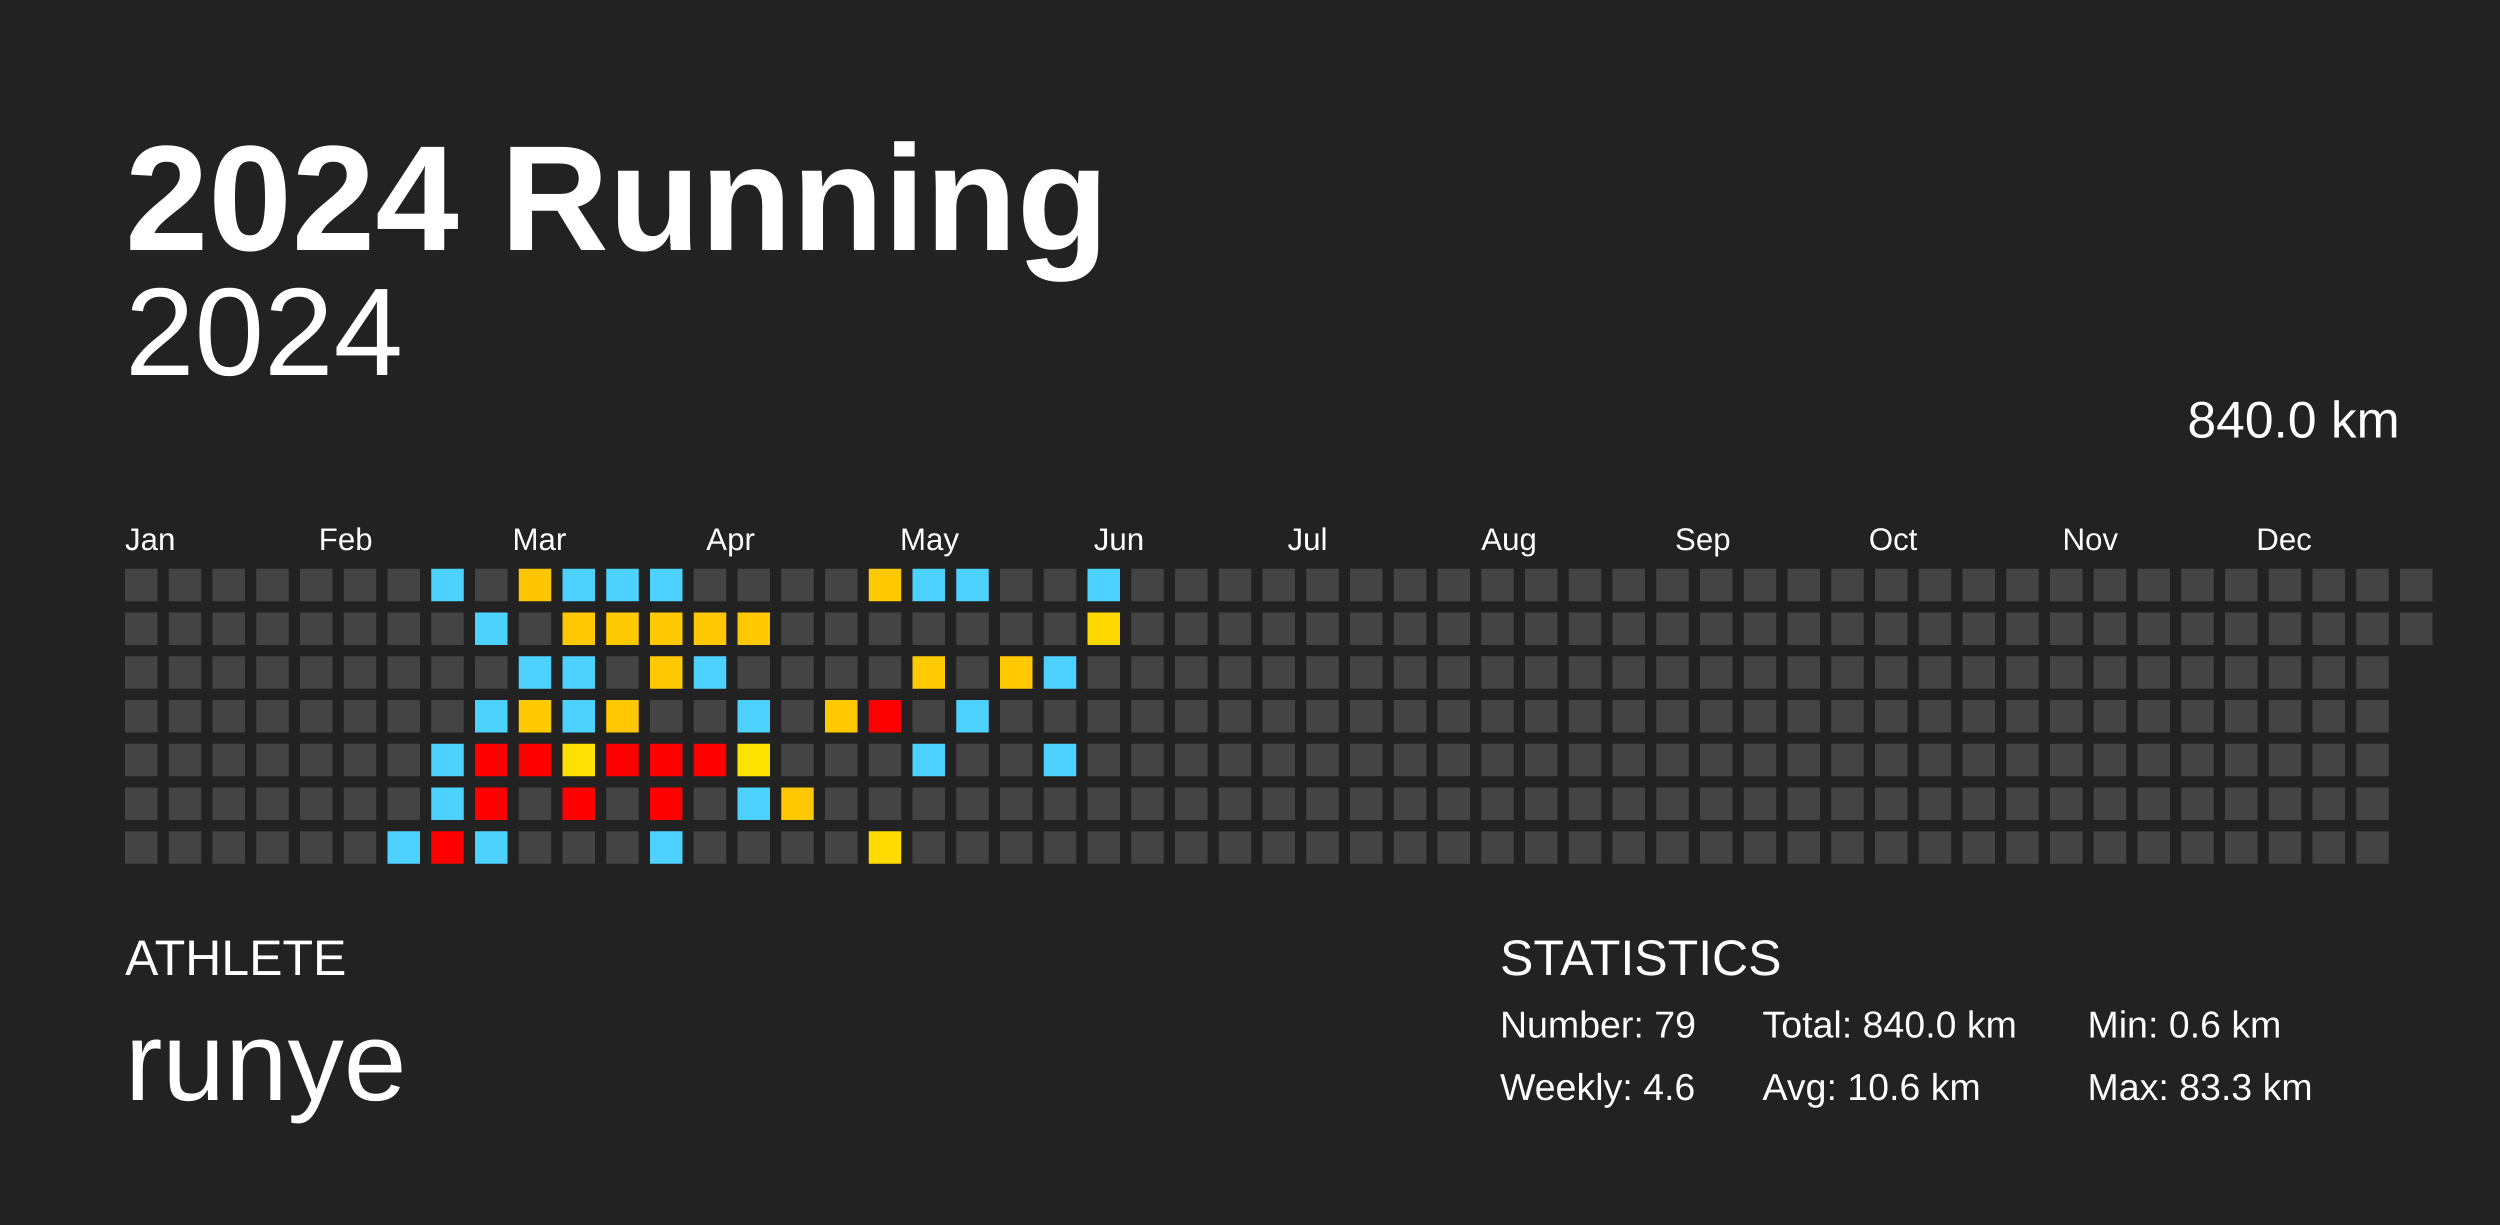
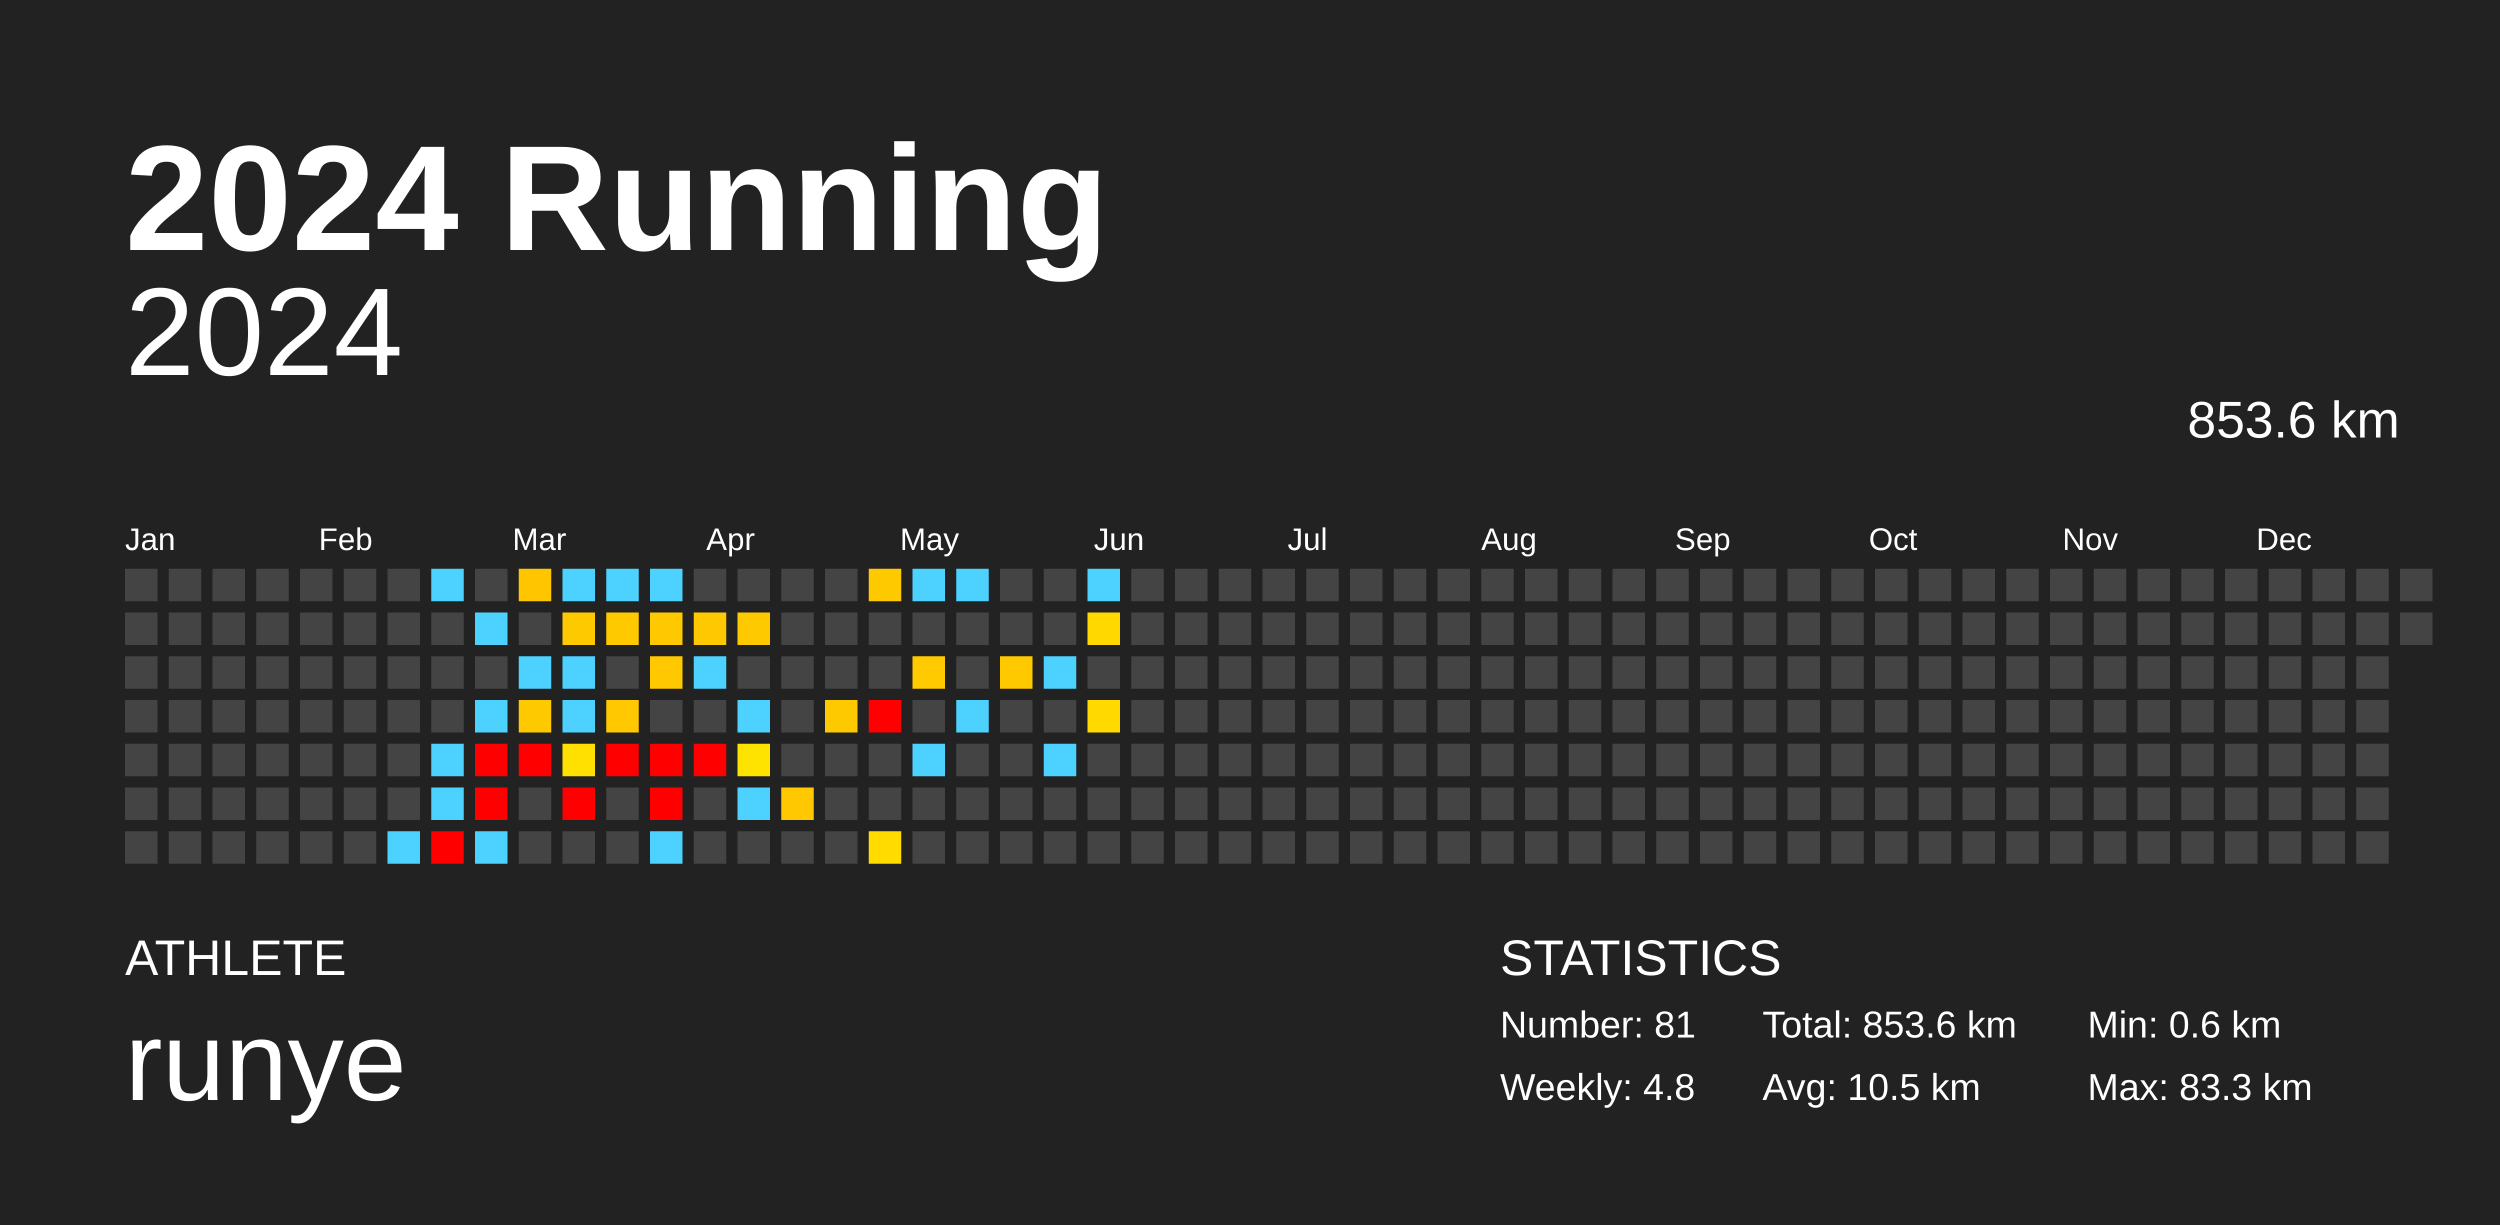
<svg xmlns="http://www.w3.org/2000/svg" baseProfile="full" height="98mm" version="1.1" viewBox="0,0,200,98" width="200mm">
  <defs />
  <rect fill="#222222" height="98" width="200" x="0" y="0" />
  <text fill="#FFFFFF" style="font-size:12px; font-family:Arial; font-weight:bold;" x="10" y="20">2024 Running</text>
  <text fill="#FFFFFF" style="font-size:4px; font-family:Arial" x="10" y="78">ATHLETE</text>
  <text fill="#FFFFFF" style="font-size:9px; font-family:Arial" x="10" y="88">runye</text>
  <text fill="#FFFFFF" style="font-size:4px; font-family:Arial" x="120" y="78">STATISTICS</text>
-   <text fill="#FFFFFF" style="font-size:3px; font-family:Arial" x="120" y="83">Number: 79</text>
-   <text fill="#FFFFFF" style="font-size:3px; font-family:Arial" x="120" y="88">Weekly: 4.6</text>
-   <text fill="#FFFFFF" style="font-size:3px; font-family:Arial" x="141" y="83">Total: 840.0 km</text>
-   <text fill="#FFFFFF" style="font-size:3px; font-family:Arial" x="141" y="88">Avg: 10.6 km</text>
+   <text fill="#FFFFFF" style="font-size:3px; font-family:Arial" x="120" y="83">Number: 81</text>
+   <text fill="#FFFFFF" style="font-size:3px; font-family:Arial" x="120" y="88">Weekly: 4.8</text>
+   <text fill="#FFFFFF" style="font-size:3px; font-family:Arial" x="141" y="83">Total: 853.6 km</text>
+   <text fill="#FFFFFF" style="font-size:3px; font-family:Arial" x="141" y="88">Avg: 10.5 km</text>
  <text fill="#FFFFFF" style="font-size:3px; font-family:Arial" x="167" y="83">Min: 0.6 km</text>
  <text fill="#FFFFFF" style="font-size:3px; font-family:Arial" x="167" y="88">Max: 83.3 km</text>
  <text alignment-baseline="hanging" fill="#FFFFFF" style="font-size:10.0px; font-family:Arial;" x="10" y="30">2024</text>
-   <text alignment-baseline="hanging" fill="#FFFFFF" style="font-size:4.125px; font-family:Arial;" x="175" y="35">840.0 km</text>
+   <text alignment-baseline="hanging" fill="#FFFFFF" style="font-size:4.125px; font-family:Arial;" x="175" y="35">853.6 km</text>
  <text fill="#FFFFFF" style="font-size:2.5px; font-family:Arial" x="10.0" y="44">Jan</text>
  <text fill="#FFFFFF" style="font-size:2.5px; font-family:Arial" x="25.5" y="44">Feb</text>
  <text fill="#FFFFFF" style="font-size:2.5px; font-family:Arial" x="41.0" y="44">Mar</text>
  <text fill="#FFFFFF" style="font-size:2.5px; font-family:Arial" x="56.5" y="44">Apr</text>
  <text fill="#FFFFFF" style="font-size:2.5px; font-family:Arial" x="72.0" y="44">May</text>
  <text fill="#FFFFFF" style="font-size:2.5px; font-family:Arial" x="87.5" y="44">Jun</text>
  <text fill="#FFFFFF" style="font-size:2.5px; font-family:Arial" x="103.0" y="44">Jul</text>
  <text fill="#FFFFFF" style="font-size:2.5px; font-family:Arial" x="118.5" y="44">Aug</text>
  <text fill="#FFFFFF" style="font-size:2.5px; font-family:Arial" x="134.0" y="44">Sep</text>
  <text fill="#FFFFFF" style="font-size:2.5px; font-family:Arial" x="149.5" y="44">Oct</text>
  <text fill="#FFFFFF" style="font-size:2.5px; font-family:Arial" x="165.0" y="44">Nov</text>
  <text fill="#FFFFFF" style="font-size:2.5px; font-family:Arial" x="180.5" y="44">Dec</text>
  <rect fill="#444444" height="2.6" width="2.6" x="10.0" y="45.5" />
  <rect fill="#444444" height="2.6" width="2.6" x="10.0" y="49.0" />
  <rect fill="#444444" height="2.6" width="2.6" x="10.0" y="52.5" />
  <rect fill="#444444" height="2.6" width="2.6" x="10.0" y="56.0" />
  <rect fill="#444444" height="2.6" width="2.6" x="10.0" y="59.5" />
  <rect fill="#444444" height="2.6" width="2.6" x="10.0" y="63.0" />
  <rect fill="#444444" height="2.6" width="2.6" x="10.0" y="66.5" />
  <rect fill="#444444" height="2.6" width="2.6" x="13.5" y="45.5" />
  <rect fill="#444444" height="2.6" width="2.6" x="13.5" y="49.0" />
  <rect fill="#444444" height="2.6" width="2.6" x="13.5" y="52.5" />
  <rect fill="#444444" height="2.6" width="2.6" x="13.5" y="56.0" />
  <rect fill="#444444" height="2.6" width="2.6" x="13.5" y="59.5" />
  <rect fill="#444444" height="2.6" width="2.6" x="13.5" y="63.0" />
  <rect fill="#444444" height="2.6" width="2.6" x="13.5" y="66.5" />
  <rect fill="#444444" height="2.6" width="2.6" x="17.0" y="45.5" />
  <rect fill="#444444" height="2.6" width="2.6" x="17.0" y="49.0" />
  <rect fill="#444444" height="2.6" width="2.6" x="17.0" y="52.5" />
  <rect fill="#444444" height="2.6" width="2.6" x="17.0" y="56.0" />
  <rect fill="#444444" height="2.6" width="2.6" x="17.0" y="59.5" />
  <rect fill="#444444" height="2.6" width="2.6" x="17.0" y="63.0" />
  <rect fill="#444444" height="2.6" width="2.6" x="17.0" y="66.5" />
  <rect fill="#444444" height="2.6" width="2.6" x="20.5" y="45.5" />
  <rect fill="#444444" height="2.6" width="2.6" x="20.5" y="49.0" />
  <rect fill="#444444" height="2.6" width="2.6" x="20.5" y="52.5" />
  <rect fill="#444444" height="2.6" width="2.6" x="20.5" y="56.0" />
  <rect fill="#444444" height="2.6" width="2.6" x="20.5" y="59.5" />
  <rect fill="#444444" height="2.6" width="2.6" x="20.5" y="63.0" />
  <rect fill="#444444" height="2.6" width="2.6" x="20.5" y="66.5" />
  <rect fill="#444444" height="2.6" width="2.6" x="24.0" y="45.5" />
  <rect fill="#444444" height="2.6" width="2.6" x="24.0" y="49.0" />
  <rect fill="#444444" height="2.6" width="2.6" x="24.0" y="52.5" />
  <rect fill="#444444" height="2.6" width="2.6" x="24.0" y="56.0" />
  <rect fill="#444444" height="2.6" width="2.6" x="24.0" y="59.5" />
  <rect fill="#444444" height="2.6" width="2.6" x="24.0" y="63.0" />
  <rect fill="#444444" height="2.6" width="2.6" x="24.0" y="66.5" />
  <rect fill="#444444" height="2.6" width="2.6" x="27.5" y="45.5" />
  <rect fill="#444444" height="2.6" width="2.6" x="27.5" y="49.0" />
  <rect fill="#444444" height="2.6" width="2.6" x="27.5" y="52.5" />
  <rect fill="#444444" height="2.6" width="2.6" x="27.5" y="56.0" />
  <rect fill="#444444" height="2.6" width="2.6" x="27.5" y="59.5" />
  <rect fill="#444444" height="2.6" width="2.6" x="27.5" y="63.0" />
  <rect fill="#444444" height="2.6" width="2.6" x="27.5" y="66.5" />
  <rect fill="#444444" height="2.6" width="2.6" x="31.0" y="45.5" />
  <rect fill="#444444" height="2.6" width="2.6" x="31.0" y="49.0" />
  <rect fill="#444444" height="2.6" width="2.6" x="31.0" y="52.5" />
  <rect fill="#444444" height="2.6" width="2.6" x="31.0" y="56.0" />
  <rect fill="#444444" height="2.6" width="2.6" x="31.0" y="59.5" />
  <rect fill="#444444" height="2.6" width="2.6" x="31.0" y="63.0" />
  <rect fill="#4dd2ff" height="2.6" width="2.6" x="31.0" y="66.5" />
  <rect fill="#4dd2ff" height="2.6" width="2.6" x="34.5" y="45.5" />
  <rect fill="#444444" height="2.6" width="2.6" x="34.5" y="49.0" />
  <rect fill="#444444" height="2.6" width="2.6" x="34.5" y="52.5" />
  <rect fill="#444444" height="2.6" width="2.6" x="34.5" y="56.0" />
  <rect fill="#4dd2ff" height="2.6" width="2.6" x="34.5" y="59.5" />
  <rect fill="#4dd2ff" height="2.6" width="2.6" x="34.5" y="63.0" />
  <rect fill="red" height="2.6" width="2.6" x="34.5" y="66.5" />
  <rect fill="#444444" height="2.6" width="2.6" x="38.0" y="45.5" />
  <rect fill="#4dd2ff" height="2.6" width="2.6" x="38.0" y="49.0" />
  <rect fill="#444444" height="2.6" width="2.6" x="38.0" y="52.5" />
  <rect fill="#4dd2ff" height="2.6" width="2.6" x="38.0" y="56.0" />
  <rect fill="red" height="2.6" width="2.6" x="38.0" y="59.5" />
  <rect fill="red" height="2.6" width="2.6" x="38.0" y="63.0" />
  <rect fill="#4dd2ff" height="2.6" width="2.6" x="38.0" y="66.5" />
  <rect fill="#ffc600" height="2.6" width="2.6" x="41.5" y="45.5" />
  <rect fill="#444444" height="2.6" width="2.6" x="41.5" y="49.0" />
  <rect fill="#4dd2ff" height="2.6" width="2.6" x="41.5" y="52.5" />
  <rect fill="#ffc900" height="2.6" width="2.6" x="41.5" y="56.0" />
  <rect fill="red" height="2.6" width="2.6" x="41.5" y="59.5" />
  <rect fill="#444444" height="2.6" width="2.6" x="41.5" y="63.0" />
  <rect fill="#444444" height="2.6" width="2.6" x="41.5" y="66.5" />
  <rect fill="#4dd2ff" height="2.6" width="2.6" x="45.0" y="45.5" />
  <rect fill="#ffc900" height="2.6" width="2.6" x="45.0" y="49.0" />
  <rect fill="#4dd2ff" height="2.6" width="2.6" x="45.0" y="52.5" />
  <rect fill="#4dd2ff" height="2.6" width="2.6" x="45.0" y="56.0" />
  <rect fill="#ffe000" height="2.6" width="2.6" x="45.0" y="59.5" />
  <rect fill="red" height="2.6" width="2.6" x="45.0" y="63.0" />
  <rect fill="#444444" height="2.6" width="2.6" x="45.0" y="66.5" />
  <rect fill="#4dd2ff" height="2.6" width="2.6" x="48.5" y="45.5" />
  <rect fill="#ffc900" height="2.6" width="2.6" x="48.5" y="49.0" />
  <rect fill="#444444" height="2.6" width="2.6" x="48.5" y="52.5" />
  <rect fill="#ffc800" height="2.6" width="2.6" x="48.5" y="56.0" />
  <rect fill="red" height="2.6" width="2.6" x="48.5" y="59.5" />
  <rect fill="#444444" height="2.6" width="2.6" x="48.5" y="63.0" />
  <rect fill="#444444" height="2.6" width="2.6" x="48.5" y="66.5" />
  <rect fill="#4dd2ff" height="2.6" width="2.6" x="52.0" y="45.5" />
  <rect fill="#ffc800" height="2.6" width="2.6" x="52.0" y="49.0" />
  <rect fill="#ffc800" height="2.6" width="2.6" x="52.0" y="52.5" />
  <rect fill="#444444" height="2.6" width="2.6" x="52.0" y="56.0" />
  <rect fill="red" height="2.6" width="2.6" x="52.0" y="59.5" />
  <rect fill="red" height="2.6" width="2.6" x="52.0" y="63.0" />
  <rect fill="#4dd2ff" height="2.6" width="2.6" x="52.0" y="66.5" />
  <rect fill="#444444" height="2.6" width="2.6" x="55.5" y="45.5" />
  <rect fill="#ffc800" height="2.6" width="2.6" x="55.5" y="49.0" />
  <rect fill="#4dd2ff" height="2.6" width="2.6" x="55.5" y="52.5" />
  <rect fill="#444444" height="2.6" width="2.6" x="55.5" y="56.0" />
  <rect fill="red" height="2.6" width="2.6" x="55.5" y="59.5" />
  <rect fill="#444444" height="2.6" width="2.6" x="55.5" y="63.0" />
  <rect fill="#444444" height="2.6" width="2.6" x="55.5" y="66.5" />
  <rect fill="#444444" height="2.6" width="2.6" x="59.0" y="45.5" />
  <rect fill="#ffc900" height="2.6" width="2.6" x="59.0" y="49.0" />
  <rect fill="#444444" height="2.6" width="2.6" x="59.0" y="52.5" />
  <rect fill="#4dd2ff" height="2.6" width="2.6" x="59.0" y="56.0" />
  <rect fill="#ffe300" height="2.6" width="2.6" x="59.0" y="59.5" />
  <rect fill="#4dd2ff" height="2.6" width="2.6" x="59.0" y="63.0" />
  <rect fill="#444444" height="2.6" width="2.6" x="59.0" y="66.5" />
  <rect fill="#444444" height="2.6" width="2.6" x="62.5" y="45.5" />
  <rect fill="#444444" height="2.6" width="2.6" x="62.5" y="49.0" />
  <rect fill="#444444" height="2.6" width="2.6" x="62.5" y="52.5" />
  <rect fill="#444444" height="2.6" width="2.6" x="62.5" y="56.0" />
  <rect fill="#444444" height="2.6" width="2.6" x="62.5" y="59.5" />
  <rect fill="#ffc800" height="2.6" width="2.6" x="62.5" y="63.0" />
  <rect fill="#444444" height="2.6" width="2.6" x="62.5" y="66.5" />
  <rect fill="#444444" height="2.6" width="2.6" x="66.0" y="45.5" />
  <rect fill="#444444" height="2.6" width="2.6" x="66.0" y="49.0" />
  <rect fill="#444444" height="2.6" width="2.6" x="66.0" y="52.5" />
  <rect fill="#ffc900" height="2.6" width="2.6" x="66.0" y="56.0" />
  <rect fill="#444444" height="2.6" width="2.6" x="66.0" y="59.5" />
  <rect fill="#444444" height="2.6" width="2.6" x="66.0" y="63.0" />
  <rect fill="#444444" height="2.6" width="2.6" x="66.0" y="66.5" />
  <rect fill="#ffc900" height="2.6" width="2.6" x="69.5" y="45.5" />
  <rect fill="#444444" height="2.6" width="2.6" x="69.5" y="49.0" />
  <rect fill="#444444" height="2.6" width="2.6" x="69.5" y="52.5" />
  <rect fill="red" height="2.6" width="2.6" x="69.5" y="56.0" />
  <rect fill="#444444" height="2.6" width="2.6" x="69.5" y="59.5" />
  <rect fill="#444444" height="2.6" width="2.6" x="69.5" y="63.0" />
  <rect fill="#ffdb00" height="2.6" width="2.6" x="69.5" y="66.5" />
  <rect fill="#4dd2ff" height="2.6" width="2.6" x="73.0" y="45.5" />
  <rect fill="#444444" height="2.6" width="2.6" x="73.0" y="49.0" />
  <rect fill="#ffca00" height="2.6" width="2.6" x="73.0" y="52.5" />
  <rect fill="#444444" height="2.6" width="2.6" x="73.0" y="56.0" />
  <rect fill="#4dd2ff" height="2.6" width="2.6" x="73.0" y="59.5" />
  <rect fill="#444444" height="2.6" width="2.6" x="73.0" y="63.0" />
  <rect fill="#444444" height="2.6" width="2.6" x="73.0" y="66.5" />
  <rect fill="#4dd2ff" height="2.6" width="2.6" x="76.5" y="45.5" />
  <rect fill="#444444" height="2.6" width="2.6" x="76.5" y="49.0" />
  <rect fill="#444444" height="2.6" width="2.6" x="76.5" y="52.5" />
  <rect fill="#4dd2ff" height="2.6" width="2.6" x="76.5" y="56.0" />
  <rect fill="#444444" height="2.6" width="2.6" x="76.5" y="59.5" />
  <rect fill="#444444" height="2.6" width="2.6" x="76.5" y="63.0" />
  <rect fill="#444444" height="2.6" width="2.6" x="76.5" y="66.5" />
  <rect fill="#444444" height="2.6" width="2.6" x="80.0" y="45.5" />
  <rect fill="#444444" height="2.6" width="2.6" x="80.0" y="49.0" />
  <rect fill="#ffc900" height="2.6" width="2.6" x="80.0" y="52.5" />
  <rect fill="#444444" height="2.6" width="2.6" x="80.0" y="56.0" />
  <rect fill="#444444" height="2.6" width="2.6" x="80.0" y="59.5" />
  <rect fill="#444444" height="2.6" width="2.6" x="80.0" y="63.0" />
  <rect fill="#444444" height="2.6" width="2.6" x="80.0" y="66.5" />
  <rect fill="#444444" height="2.6" width="2.6" x="83.5" y="45.5" />
  <rect fill="#444444" height="2.6" width="2.6" x="83.5" y="49.0" />
  <rect fill="#4dd2ff" height="2.6" width="2.6" x="83.5" y="52.5" />
  <rect fill="#444444" height="2.6" width="2.6" x="83.5" y="56.0" />
  <rect fill="#4dd2ff" height="2.6" width="2.6" x="83.5" y="59.5" />
  <rect fill="#444444" height="2.6" width="2.6" x="83.5" y="63.0" />
  <rect fill="#444444" height="2.6" width="2.6" x="83.5" y="66.5" />
  <rect fill="#4dd2ff" height="2.6" width="2.6" x="87.0" y="45.5" />
  <rect fill="#ffd800" height="2.6" width="2.6" x="87.0" y="49.0" />
  <rect fill="#444444" height="2.6" width="2.6" x="87.0" y="52.5" />
-   <rect fill="#444444" height="2.6" width="2.6" x="87.0" y="56.0" />
+   <rect fill="#ffd900" height="2.6" width="2.6" x="87.0" y="56.0" />
  <rect fill="#444444" height="2.6" width="2.6" x="87.0" y="59.5" />
  <rect fill="#444444" height="2.6" width="2.6" x="87.0" y="63.0" />
  <rect fill="#444444" height="2.6" width="2.6" x="87.0" y="66.5" />
  <rect fill="#444444" height="2.6" width="2.6" x="90.5" y="45.5" />
  <rect fill="#444444" height="2.6" width="2.6" x="90.5" y="49.0" />
  <rect fill="#444444" height="2.6" width="2.6" x="90.5" y="52.5" />
  <rect fill="#444444" height="2.6" width="2.6" x="90.5" y="56.0" />
  <rect fill="#444444" height="2.6" width="2.6" x="90.5" y="59.5" />
  <rect fill="#444444" height="2.6" width="2.6" x="90.5" y="63.0" />
  <rect fill="#444444" height="2.6" width="2.6" x="90.5" y="66.5" />
  <rect fill="#444444" height="2.6" width="2.6" x="94.0" y="45.5" />
  <rect fill="#444444" height="2.6" width="2.6" x="94.0" y="49.0" />
  <rect fill="#444444" height="2.6" width="2.6" x="94.0" y="52.5" />
  <rect fill="#444444" height="2.6" width="2.6" x="94.0" y="56.0" />
  <rect fill="#444444" height="2.6" width="2.6" x="94.0" y="59.5" />
  <rect fill="#444444" height="2.6" width="2.6" x="94.0" y="63.0" />
  <rect fill="#444444" height="2.6" width="2.6" x="94.0" y="66.5" />
  <rect fill="#444444" height="2.6" width="2.6" x="97.5" y="45.5" />
  <rect fill="#444444" height="2.6" width="2.6" x="97.5" y="49.0" />
  <rect fill="#444444" height="2.6" width="2.6" x="97.5" y="52.5" />
  <rect fill="#444444" height="2.6" width="2.6" x="97.5" y="56.0" />
  <rect fill="#444444" height="2.6" width="2.6" x="97.5" y="59.5" />
  <rect fill="#444444" height="2.6" width="2.6" x="97.5" y="63.0" />
  <rect fill="#444444" height="2.6" width="2.6" x="97.5" y="66.5" />
  <rect fill="#444444" height="2.6" width="2.6" x="101.0" y="45.5" />
  <rect fill="#444444" height="2.6" width="2.6" x="101.0" y="49.0" />
  <rect fill="#444444" height="2.6" width="2.6" x="101.0" y="52.5" />
  <rect fill="#444444" height="2.6" width="2.6" x="101.0" y="56.0" />
  <rect fill="#444444" height="2.6" width="2.6" x="101.0" y="59.5" />
  <rect fill="#444444" height="2.6" width="2.6" x="101.0" y="63.0" />
  <rect fill="#444444" height="2.6" width="2.6" x="101.0" y="66.5" />
  <rect fill="#444444" height="2.6" width="2.6" x="104.5" y="45.5" />
  <rect fill="#444444" height="2.6" width="2.6" x="104.5" y="49.0" />
  <rect fill="#444444" height="2.6" width="2.6" x="104.5" y="52.5" />
  <rect fill="#444444" height="2.6" width="2.6" x="104.5" y="56.0" />
  <rect fill="#444444" height="2.6" width="2.6" x="104.5" y="59.5" />
  <rect fill="#444444" height="2.6" width="2.6" x="104.5" y="63.0" />
  <rect fill="#444444" height="2.6" width="2.6" x="104.5" y="66.5" />
  <rect fill="#444444" height="2.6" width="2.6" x="108.0" y="45.5" />
  <rect fill="#444444" height="2.6" width="2.6" x="108.0" y="49.0" />
  <rect fill="#444444" height="2.6" width="2.6" x="108.0" y="52.5" />
  <rect fill="#444444" height="2.6" width="2.6" x="108.0" y="56.0" />
  <rect fill="#444444" height="2.6" width="2.6" x="108.0" y="59.5" />
  <rect fill="#444444" height="2.6" width="2.6" x="108.0" y="63.0" />
  <rect fill="#444444" height="2.6" width="2.6" x="108.0" y="66.5" />
  <rect fill="#444444" height="2.6" width="2.6" x="111.5" y="45.5" />
  <rect fill="#444444" height="2.6" width="2.6" x="111.5" y="49.0" />
  <rect fill="#444444" height="2.6" width="2.6" x="111.5" y="52.5" />
  <rect fill="#444444" height="2.6" width="2.6" x="111.5" y="56.0" />
  <rect fill="#444444" height="2.6" width="2.6" x="111.5" y="59.5" />
  <rect fill="#444444" height="2.6" width="2.6" x="111.5" y="63.0" />
  <rect fill="#444444" height="2.6" width="2.6" x="111.5" y="66.5" />
  <rect fill="#444444" height="2.6" width="2.6" x="115.0" y="45.5" />
  <rect fill="#444444" height="2.6" width="2.6" x="115.0" y="49.0" />
  <rect fill="#444444" height="2.6" width="2.6" x="115.0" y="52.5" />
  <rect fill="#444444" height="2.6" width="2.6" x="115.0" y="56.0" />
  <rect fill="#444444" height="2.6" width="2.6" x="115.0" y="59.5" />
  <rect fill="#444444" height="2.6" width="2.6" x="115.0" y="63.0" />
  <rect fill="#444444" height="2.6" width="2.6" x="115.0" y="66.5" />
  <rect fill="#444444" height="2.6" width="2.6" x="118.5" y="45.5" />
  <rect fill="#444444" height="2.6" width="2.6" x="118.5" y="49.0" />
  <rect fill="#444444" height="2.6" width="2.6" x="118.5" y="52.5" />
  <rect fill="#444444" height="2.6" width="2.6" x="118.5" y="56.0" />
  <rect fill="#444444" height="2.6" width="2.6" x="118.5" y="59.5" />
  <rect fill="#444444" height="2.6" width="2.6" x="118.5" y="63.0" />
  <rect fill="#444444" height="2.6" width="2.6" x="118.5" y="66.5" />
  <rect fill="#444444" height="2.6" width="2.6" x="122.0" y="45.5" />
  <rect fill="#444444" height="2.6" width="2.6" x="122.0" y="49.0" />
  <rect fill="#444444" height="2.6" width="2.6" x="122.0" y="52.5" />
  <rect fill="#444444" height="2.6" width="2.6" x="122.0" y="56.0" />
  <rect fill="#444444" height="2.6" width="2.6" x="122.0" y="59.5" />
  <rect fill="#444444" height="2.6" width="2.6" x="122.0" y="63.0" />
  <rect fill="#444444" height="2.6" width="2.6" x="122.0" y="66.5" />
  <rect fill="#444444" height="2.6" width="2.6" x="125.5" y="45.5" />
  <rect fill="#444444" height="2.6" width="2.6" x="125.5" y="49.0" />
  <rect fill="#444444" height="2.6" width="2.6" x="125.5" y="52.5" />
  <rect fill="#444444" height="2.6" width="2.6" x="125.5" y="56.0" />
  <rect fill="#444444" height="2.6" width="2.6" x="125.5" y="59.5" />
  <rect fill="#444444" height="2.6" width="2.6" x="125.5" y="63.0" />
  <rect fill="#444444" height="2.6" width="2.6" x="125.5" y="66.5" />
  <rect fill="#444444" height="2.6" width="2.6" x="129.0" y="45.5" />
  <rect fill="#444444" height="2.6" width="2.6" x="129.0" y="49.0" />
  <rect fill="#444444" height="2.6" width="2.6" x="129.0" y="52.5" />
  <rect fill="#444444" height="2.6" width="2.6" x="129.0" y="56.0" />
  <rect fill="#444444" height="2.6" width="2.6" x="129.0" y="59.5" />
  <rect fill="#444444" height="2.6" width="2.6" x="129.0" y="63.0" />
  <rect fill="#444444" height="2.6" width="2.6" x="129.0" y="66.5" />
  <rect fill="#444444" height="2.6" width="2.6" x="132.5" y="45.5" />
  <rect fill="#444444" height="2.6" width="2.6" x="132.5" y="49.0" />
  <rect fill="#444444" height="2.6" width="2.6" x="132.5" y="52.5" />
  <rect fill="#444444" height="2.6" width="2.6" x="132.5" y="56.0" />
  <rect fill="#444444" height="2.6" width="2.6" x="132.5" y="59.5" />
  <rect fill="#444444" height="2.6" width="2.6" x="132.5" y="63.0" />
  <rect fill="#444444" height="2.6" width="2.6" x="132.5" y="66.5" />
  <rect fill="#444444" height="2.6" width="2.6" x="136.0" y="45.5" />
  <rect fill="#444444" height="2.6" width="2.6" x="136.0" y="49.0" />
  <rect fill="#444444" height="2.6" width="2.6" x="136.0" y="52.5" />
  <rect fill="#444444" height="2.6" width="2.6" x="136.0" y="56.0" />
  <rect fill="#444444" height="2.6" width="2.6" x="136.0" y="59.5" />
  <rect fill="#444444" height="2.6" width="2.6" x="136.0" y="63.0" />
  <rect fill="#444444" height="2.6" width="2.6" x="136.0" y="66.5" />
  <rect fill="#444444" height="2.6" width="2.6" x="139.5" y="45.5" />
  <rect fill="#444444" height="2.6" width="2.6" x="139.5" y="49.0" />
  <rect fill="#444444" height="2.6" width="2.6" x="139.5" y="52.5" />
  <rect fill="#444444" height="2.6" width="2.6" x="139.5" y="56.0" />
  <rect fill="#444444" height="2.6" width="2.6" x="139.5" y="59.5" />
  <rect fill="#444444" height="2.6" width="2.6" x="139.5" y="63.0" />
  <rect fill="#444444" height="2.6" width="2.6" x="139.5" y="66.5" />
  <rect fill="#444444" height="2.6" width="2.6" x="143.0" y="45.5" />
  <rect fill="#444444" height="2.6" width="2.6" x="143.0" y="49.0" />
  <rect fill="#444444" height="2.6" width="2.6" x="143.0" y="52.5" />
  <rect fill="#444444" height="2.6" width="2.6" x="143.0" y="56.0" />
  <rect fill="#444444" height="2.6" width="2.6" x="143.0" y="59.5" />
  <rect fill="#444444" height="2.6" width="2.6" x="143.0" y="63.0" />
  <rect fill="#444444" height="2.6" width="2.6" x="143.0" y="66.5" />
  <rect fill="#444444" height="2.6" width="2.6" x="146.5" y="45.5" />
  <rect fill="#444444" height="2.6" width="2.6" x="146.5" y="49.0" />
  <rect fill="#444444" height="2.6" width="2.6" x="146.5" y="52.5" />
  <rect fill="#444444" height="2.6" width="2.6" x="146.5" y="56.0" />
  <rect fill="#444444" height="2.6" width="2.6" x="146.5" y="59.5" />
  <rect fill="#444444" height="2.6" width="2.6" x="146.5" y="63.0" />
  <rect fill="#444444" height="2.6" width="2.6" x="146.5" y="66.5" />
  <rect fill="#444444" height="2.6" width="2.6" x="150.0" y="45.5" />
  <rect fill="#444444" height="2.6" width="2.6" x="150.0" y="49.0" />
  <rect fill="#444444" height="2.6" width="2.6" x="150.0" y="52.5" />
  <rect fill="#444444" height="2.6" width="2.6" x="150.0" y="56.0" />
  <rect fill="#444444" height="2.6" width="2.6" x="150.0" y="59.5" />
  <rect fill="#444444" height="2.6" width="2.6" x="150.0" y="63.0" />
  <rect fill="#444444" height="2.6" width="2.6" x="150.0" y="66.5" />
  <rect fill="#444444" height="2.6" width="2.6" x="153.5" y="45.5" />
  <rect fill="#444444" height="2.6" width="2.6" x="153.5" y="49.0" />
  <rect fill="#444444" height="2.6" width="2.6" x="153.5" y="52.5" />
  <rect fill="#444444" height="2.6" width="2.6" x="153.5" y="56.0" />
  <rect fill="#444444" height="2.6" width="2.6" x="153.5" y="59.5" />
  <rect fill="#444444" height="2.6" width="2.6" x="153.5" y="63.0" />
  <rect fill="#444444" height="2.6" width="2.6" x="153.5" y="66.5" />
  <rect fill="#444444" height="2.6" width="2.6" x="157.0" y="45.5" />
  <rect fill="#444444" height="2.6" width="2.6" x="157.0" y="49.0" />
  <rect fill="#444444" height="2.6" width="2.6" x="157.0" y="52.5" />
  <rect fill="#444444" height="2.6" width="2.6" x="157.0" y="56.0" />
  <rect fill="#444444" height="2.6" width="2.6" x="157.0" y="59.5" />
  <rect fill="#444444" height="2.6" width="2.6" x="157.0" y="63.0" />
  <rect fill="#444444" height="2.6" width="2.6" x="157.0" y="66.5" />
  <rect fill="#444444" height="2.6" width="2.6" x="160.5" y="45.5" />
  <rect fill="#444444" height="2.6" width="2.6" x="160.5" y="49.0" />
  <rect fill="#444444" height="2.6" width="2.6" x="160.5" y="52.5" />
  <rect fill="#444444" height="2.6" width="2.6" x="160.5" y="56.0" />
  <rect fill="#444444" height="2.6" width="2.6" x="160.5" y="59.5" />
  <rect fill="#444444" height="2.6" width="2.6" x="160.5" y="63.0" />
  <rect fill="#444444" height="2.6" width="2.6" x="160.5" y="66.5" />
  <rect fill="#444444" height="2.6" width="2.6" x="164.0" y="45.5" />
  <rect fill="#444444" height="2.6" width="2.6" x="164.0" y="49.0" />
  <rect fill="#444444" height="2.6" width="2.6" x="164.0" y="52.5" />
  <rect fill="#444444" height="2.6" width="2.6" x="164.0" y="56.0" />
  <rect fill="#444444" height="2.6" width="2.6" x="164.0" y="59.5" />
  <rect fill="#444444" height="2.6" width="2.6" x="164.0" y="63.0" />
  <rect fill="#444444" height="2.6" width="2.6" x="164.0" y="66.5" />
  <rect fill="#444444" height="2.6" width="2.6" x="167.5" y="45.5" />
  <rect fill="#444444" height="2.6" width="2.6" x="167.5" y="49.0" />
  <rect fill="#444444" height="2.6" width="2.6" x="167.5" y="52.5" />
  <rect fill="#444444" height="2.6" width="2.6" x="167.5" y="56.0" />
  <rect fill="#444444" height="2.6" width="2.6" x="167.5" y="59.5" />
  <rect fill="#444444" height="2.6" width="2.6" x="167.5" y="63.0" />
  <rect fill="#444444" height="2.6" width="2.6" x="167.5" y="66.5" />
  <rect fill="#444444" height="2.6" width="2.6" x="171.0" y="45.5" />
  <rect fill="#444444" height="2.6" width="2.6" x="171.0" y="49.0" />
  <rect fill="#444444" height="2.6" width="2.6" x="171.0" y="52.5" />
  <rect fill="#444444" height="2.6" width="2.6" x="171.0" y="56.0" />
  <rect fill="#444444" height="2.6" width="2.6" x="171.0" y="59.5" />
  <rect fill="#444444" height="2.6" width="2.6" x="171.0" y="63.0" />
  <rect fill="#444444" height="2.6" width="2.6" x="171.0" y="66.5" />
  <rect fill="#444444" height="2.6" width="2.6" x="174.5" y="45.5" />
  <rect fill="#444444" height="2.6" width="2.6" x="174.5" y="49.0" />
  <rect fill="#444444" height="2.6" width="2.6" x="174.5" y="52.5" />
  <rect fill="#444444" height="2.6" width="2.6" x="174.5" y="56.0" />
  <rect fill="#444444" height="2.6" width="2.6" x="174.5" y="59.5" />
  <rect fill="#444444" height="2.6" width="2.6" x="174.5" y="63.0" />
  <rect fill="#444444" height="2.6" width="2.6" x="174.5" y="66.5" />
  <rect fill="#444444" height="2.6" width="2.6" x="178.0" y="45.5" />
  <rect fill="#444444" height="2.6" width="2.6" x="178.0" y="49.0" />
  <rect fill="#444444" height="2.6" width="2.6" x="178.0" y="52.5" />
  <rect fill="#444444" height="2.6" width="2.6" x="178.0" y="56.0" />
  <rect fill="#444444" height="2.6" width="2.6" x="178.0" y="59.5" />
  <rect fill="#444444" height="2.6" width="2.6" x="178.0" y="63.0" />
  <rect fill="#444444" height="2.6" width="2.6" x="178.0" y="66.5" />
  <rect fill="#444444" height="2.6" width="2.6" x="181.5" y="45.5" />
  <rect fill="#444444" height="2.6" width="2.6" x="181.5" y="49.0" />
  <rect fill="#444444" height="2.6" width="2.6" x="181.5" y="52.5" />
  <rect fill="#444444" height="2.6" width="2.6" x="181.5" y="56.0" />
  <rect fill="#444444" height="2.6" width="2.6" x="181.5" y="59.5" />
  <rect fill="#444444" height="2.6" width="2.6" x="181.5" y="63.0" />
  <rect fill="#444444" height="2.6" width="2.6" x="181.5" y="66.5" />
  <rect fill="#444444" height="2.6" width="2.6" x="185.0" y="45.5" />
  <rect fill="#444444" height="2.6" width="2.6" x="185.0" y="49.0" />
  <rect fill="#444444" height="2.6" width="2.6" x="185.0" y="52.5" />
  <rect fill="#444444" height="2.6" width="2.6" x="185.0" y="56.0" />
  <rect fill="#444444" height="2.6" width="2.6" x="185.0" y="59.5" />
  <rect fill="#444444" height="2.6" width="2.6" x="185.0" y="63.0" />
  <rect fill="#444444" height="2.6" width="2.6" x="185.0" y="66.5" />
  <rect fill="#444444" height="2.6" width="2.6" x="188.5" y="45.5" />
  <rect fill="#444444" height="2.6" width="2.6" x="188.5" y="49.0" />
  <rect fill="#444444" height="2.6" width="2.6" x="188.5" y="52.5" />
  <rect fill="#444444" height="2.6" width="2.6" x="188.5" y="56.0" />
  <rect fill="#444444" height="2.6" width="2.6" x="188.5" y="59.5" />
  <rect fill="#444444" height="2.6" width="2.6" x="188.5" y="63.0" />
  <rect fill="#444444" height="2.6" width="2.6" x="188.5" y="66.5" />
  <rect fill="#444444" height="2.6" width="2.6" x="192.0" y="45.5" />
  <rect fill="#444444" height="2.6" width="2.6" x="192.0" y="49.0" />
</svg>
